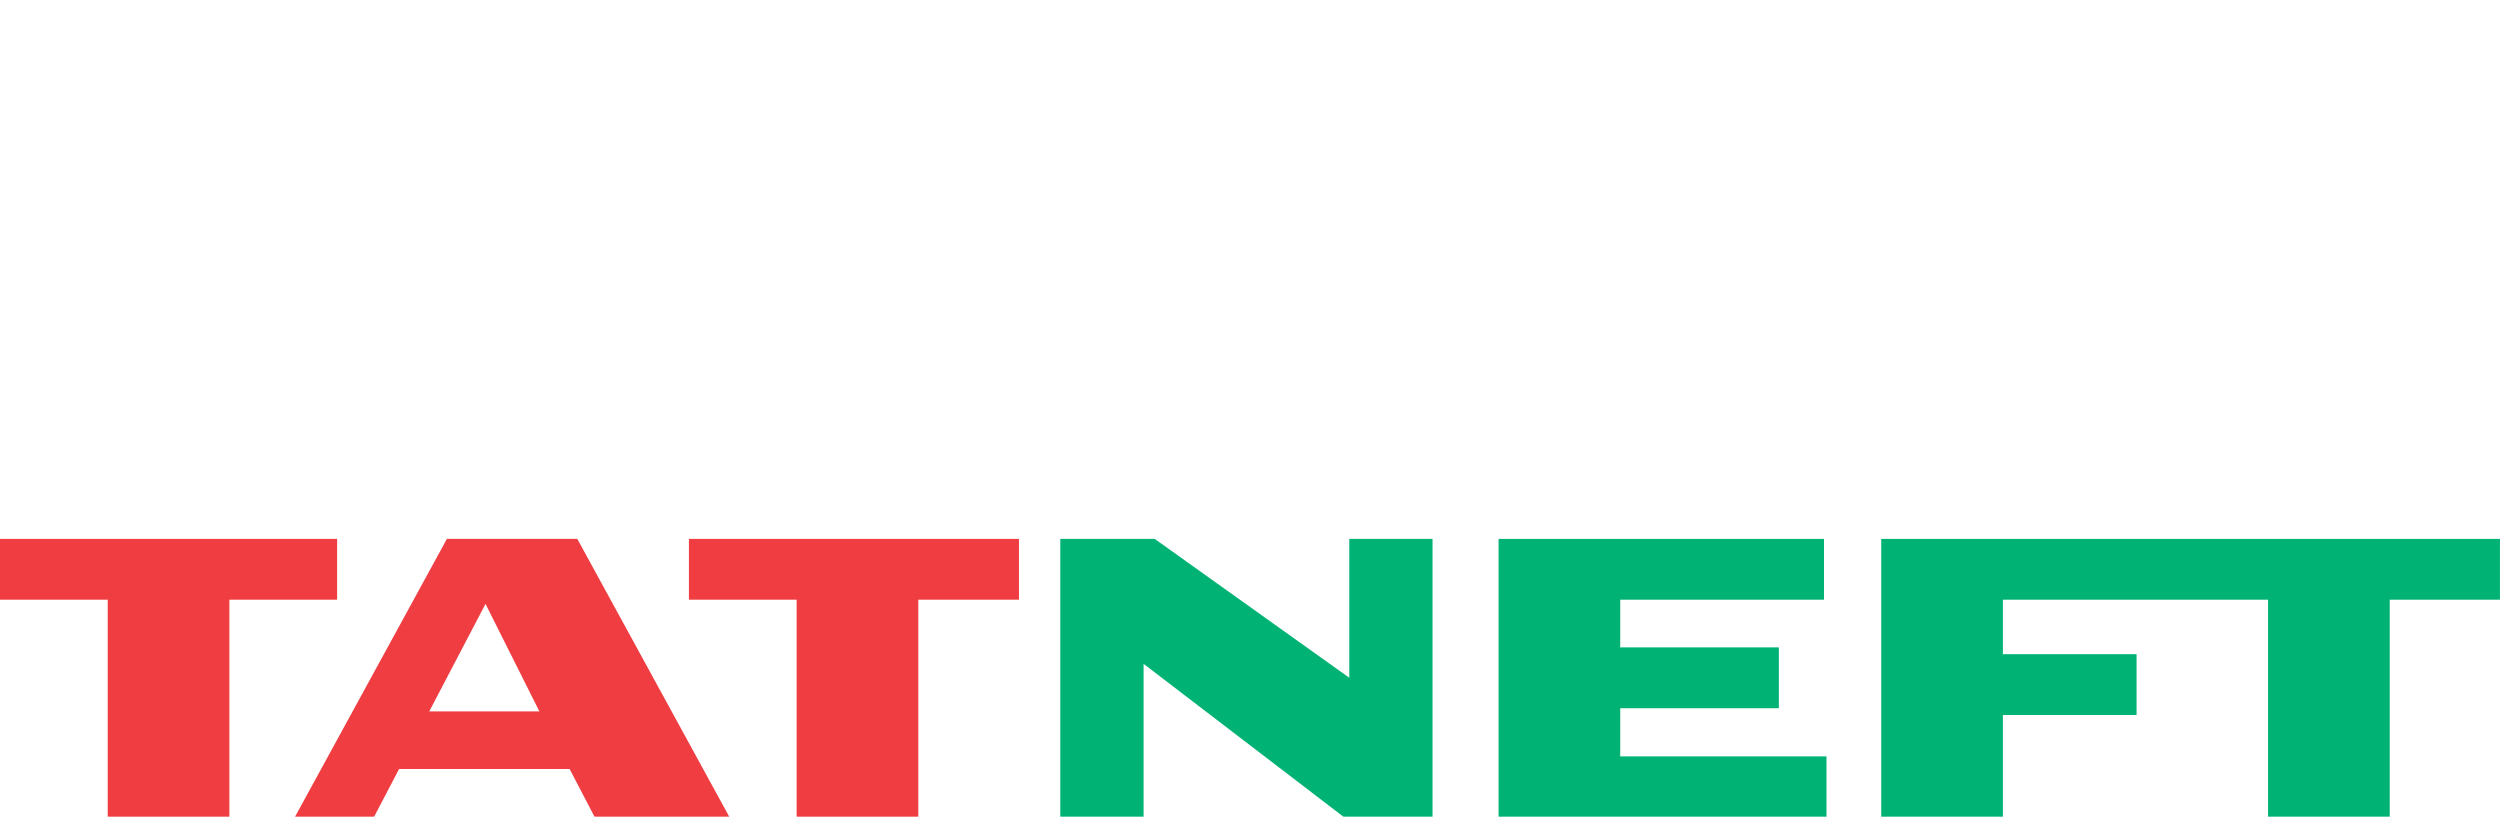
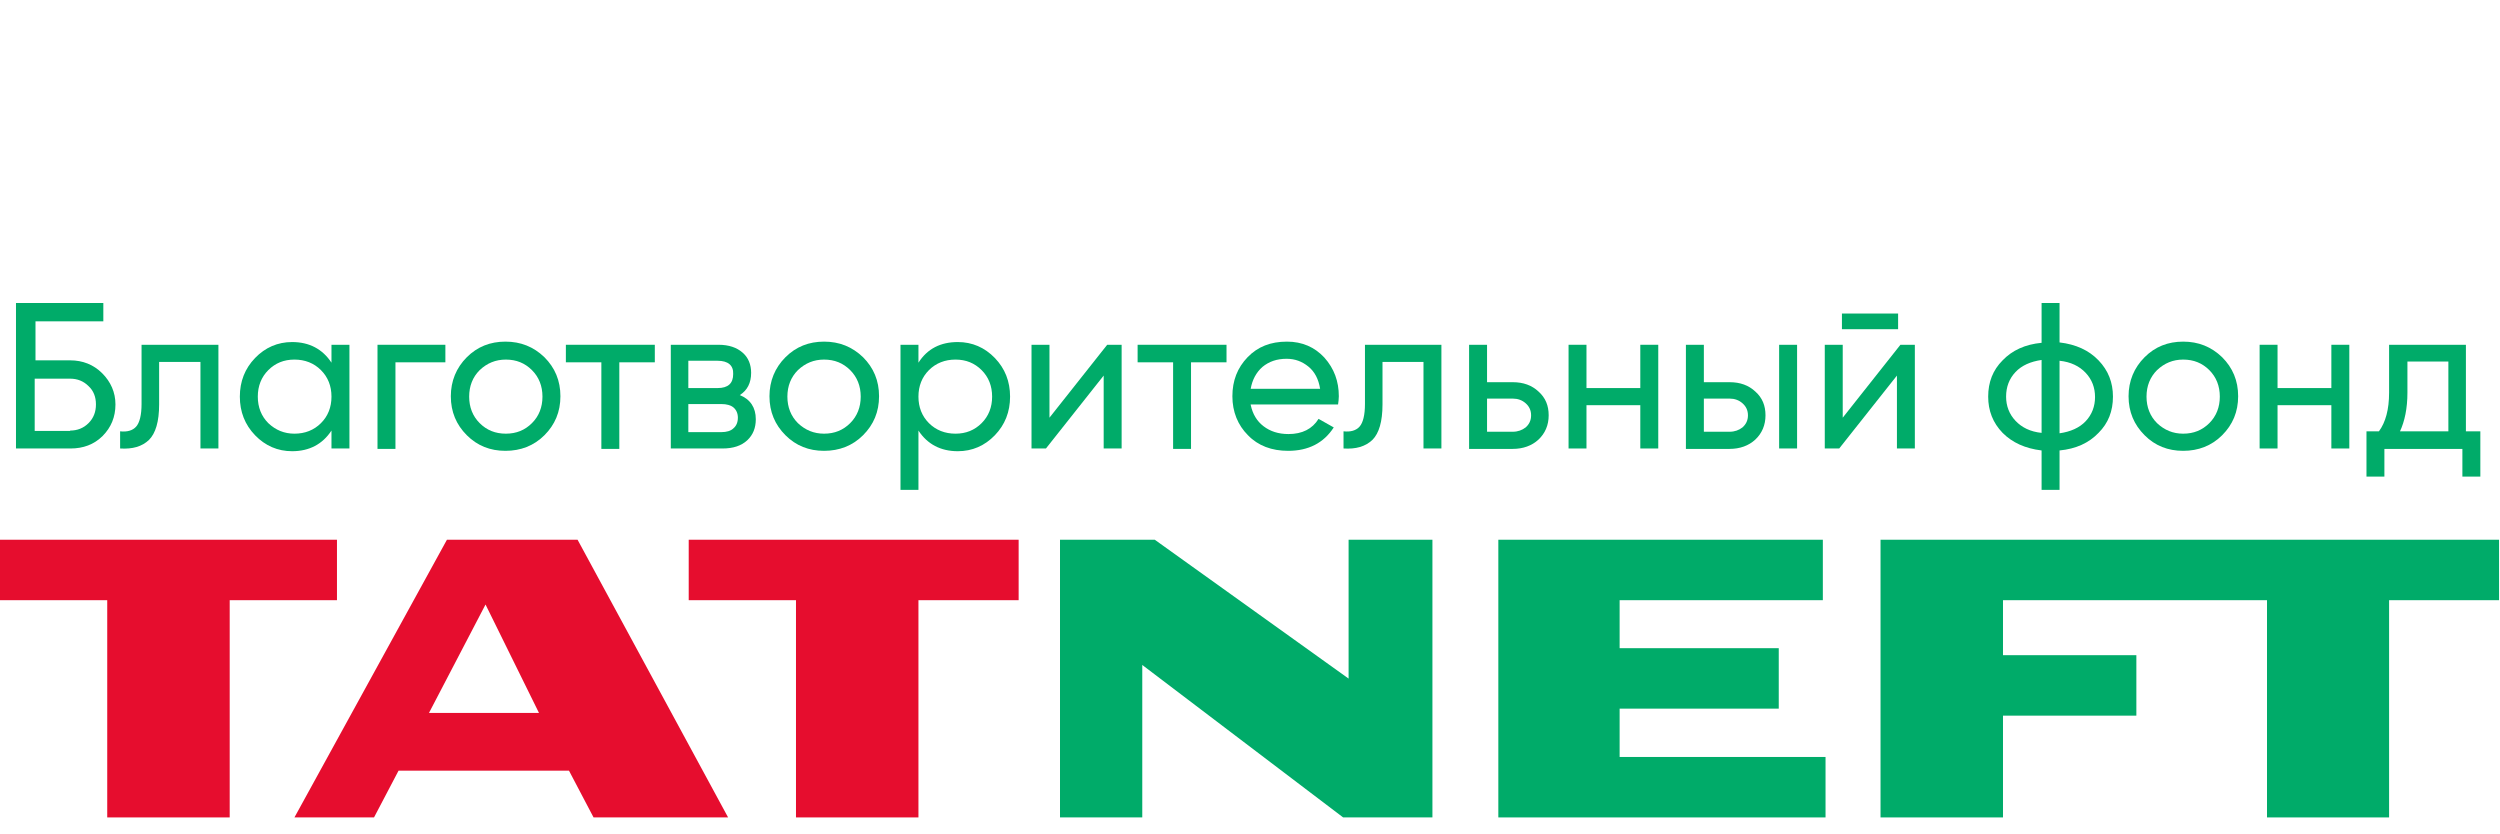
- <svg xmlns="http://www.w3.org/2000/svg" width="150" height="50" viewBox="0 0 150 50" fill="none">
-   <path d="M112.874 32.334V49H120.173V42.899H128.194V39.251H120.173V35.982H136.083V49H143.384V35.982H149.997V32.334H112.874Z" fill="#00B274" />
-   <path d="M97.213 45.383V42.494H106.731V38.843H97.213V35.982H109.439V32.334H89.914V49H109.589V45.383H97.213Z" fill="#00B274" />
-   <path d="M20.227 32.334H0V35.982H6.464V49H13.763V35.982H20.227V32.334Z" fill="#EF3D42" />
-   <path d="M25.754 42.685L29.131 36.234L32.364 42.685H25.754ZM34.638 32.334H26.814L17.704 49H22.448L23.946 46.139H34.176L35.669 49H43.753L34.638 32.334Z" fill="#EF3D42" />
-   <path d="M80.957 32.334V40.666L69.283 32.334H63.618V49H68.615V39.831L80.602 49H85.952V32.334H80.957Z" fill="#00B274" />
-   <path d="M61.138 32.334H41.335V35.982H47.798V49H55.098V35.982H61.138V32.334Z" fill="#EF3D42" />
+ <svg xmlns="http://www.w3.org/2000/svg" width="66" height="22" viewBox="0 0 66 22" fill="none">
+   <path fill-rule="evenodd" clip-rule="evenodd" d="M11.325 18.821L12.818 15.959L14.229 18.821H11.325ZM15.248 14.249H11.799L7.773 21.58H9.874L10.522 20.345H15.021L15.67 21.58H19.222L15.248 14.249Z" fill="#E60D2E" />
+   <path fill-rule="evenodd" clip-rule="evenodd" d="M8.896 14.249H0V15.845H2.831V21.58H6.064V15.845H8.896V14.249Z" fill="#E60D2E" />
+   <path fill-rule="evenodd" clip-rule="evenodd" d="M26.892 14.249H18.182V15.845H21.014V21.58H24.247V15.845H26.892V14.249Z" fill="#E60D2E" />
+   <path d="M49.646 14.249V21.58H52.879V18.893H56.4V17.297H52.879V15.845H59.849V21.58H63.072V15.845H65.975V14.249H49.646Z" fill="#00AB69" />
+   <path d="M42.758 19.984V18.708H46.959V17.112H42.758V15.845H48.123V14.249H39.556V21.58H48.194V19.984H42.758Z" fill="#00AB69" />
+   <path d="M35.603 14.249V17.915L30.486 14.249H27.984V21.58H30.156V17.555L35.459 21.58H37.816V14.249H35.603Z" fill="#00AB69" />
+   <path d="M1.853 9.513C2.183 9.513 2.471 9.627 2.697 9.853C2.924 10.08 3.048 10.358 3.048 10.677C3.048 11.006 2.934 11.284 2.708 11.511C2.481 11.737 2.193 11.84 1.864 11.84H0.422V8H2.728V8.484H0.937V9.513H1.853ZM1.853 11.367C2.039 11.367 2.203 11.305 2.337 11.171C2.471 11.037 2.533 10.873 2.533 10.677C2.533 10.481 2.471 10.316 2.337 10.193C2.203 10.059 2.039 9.997 1.853 9.997H0.916V11.377H1.853V11.367Z" fill="#00AB69" />
+   <path d="M5.766 9.102V11.84H5.292V9.555H4.201V10.677C4.201 11.13 4.108 11.439 3.933 11.614C3.748 11.789 3.501 11.861 3.171 11.84V11.387C3.356 11.408 3.501 11.367 3.593 11.264C3.686 11.161 3.737 10.955 3.737 10.667V9.102H5.766Z" fill="#00AB69" />
+   <path d="M8.751 9.102H9.225V11.84H8.751V11.367C8.515 11.727 8.165 11.912 7.712 11.912C7.331 11.912 7.001 11.768 6.733 11.49C6.466 11.212 6.332 10.873 6.332 10.471C6.332 10.069 6.466 9.73 6.733 9.452C7.001 9.174 7.331 9.03 7.712 9.03C8.165 9.03 8.515 9.215 8.751 9.575V9.102ZM7.773 11.449C8.051 11.449 8.288 11.356 8.473 11.171C8.659 10.986 8.751 10.749 8.751 10.471C8.751 10.193 8.659 9.956 8.473 9.771C8.288 9.586 8.051 9.493 7.773 9.493C7.495 9.493 7.269 9.586 7.083 9.771C6.898 9.956 6.806 10.193 6.806 10.471C6.806 10.749 6.898 10.986 7.083 11.171C7.279 11.356 7.506 11.449 7.773 11.449Z" fill="#00AB69" />
+   <path d="M11.758 9.102V9.565H10.44V11.851H9.966V9.102H11.758Z" fill="#00AB69" />
+   <path d="M14.373 11.49C14.095 11.768 13.745 11.902 13.343 11.902C12.942 11.902 12.602 11.768 12.324 11.49C12.046 11.212 11.902 10.873 11.902 10.461C11.902 10.059 12.046 9.709 12.324 9.431C12.602 9.153 12.942 9.019 13.343 9.019C13.745 9.019 14.085 9.153 14.373 9.431C14.651 9.709 14.795 10.049 14.795 10.461C14.795 10.873 14.651 11.212 14.373 11.49ZM13.354 11.449C13.632 11.449 13.858 11.356 14.043 11.171C14.229 10.986 14.321 10.749 14.321 10.471C14.321 10.193 14.229 9.956 14.043 9.771C13.858 9.586 13.632 9.493 13.354 9.493C13.086 9.493 12.859 9.586 12.664 9.771C12.478 9.956 12.386 10.193 12.386 10.471C12.386 10.749 12.478 10.986 12.664 11.171C12.849 11.356 13.076 11.449 13.354 11.449Z" fill="#00AB69" />
+   <path d="M17.287 9.102V9.565H16.35V11.851H15.876V9.565H14.939V9.102H17.287Z" fill="#00AB69" />
+   <path d="M19.531 10.43C19.809 10.543 19.953 10.759 19.953 11.068C19.953 11.295 19.881 11.48 19.727 11.624C19.572 11.768 19.356 11.84 19.078 11.84H17.709V9.102H18.965C19.243 9.102 19.449 9.174 19.603 9.308C19.758 9.441 19.83 9.627 19.83 9.843C19.83 10.111 19.727 10.306 19.531 10.43ZM18.944 9.524H18.172V10.245H18.944C19.222 10.245 19.356 10.121 19.356 9.874C19.366 9.647 19.222 9.524 18.944 9.524ZM19.047 11.408C19.181 11.408 19.294 11.377 19.366 11.305C19.438 11.243 19.48 11.15 19.48 11.027C19.48 10.914 19.438 10.821 19.366 10.759C19.294 10.697 19.181 10.667 19.047 10.667H18.172V11.408H19.047V11.408Z" fill="#00AB69" />
+   <path d="M22.785 11.49C22.507 11.768 22.157 11.902 21.755 11.902C21.354 11.902 21.014 11.768 20.736 11.49C20.458 11.212 20.314 10.873 20.314 10.461C20.314 10.059 20.458 9.709 20.736 9.431C21.014 9.153 21.354 9.019 21.755 9.019C22.157 9.019 22.496 9.153 22.785 9.431C23.063 9.709 23.207 10.049 23.207 10.461C23.207 10.873 23.063 11.212 22.785 11.49ZM21.755 11.449C22.033 11.449 22.259 11.356 22.445 11.171C22.63 10.986 22.723 10.749 22.723 10.471C22.723 10.193 22.63 9.956 22.445 9.771C22.259 9.586 22.033 9.493 21.755 9.493C21.487 9.493 21.261 9.586 21.065 9.771C20.88 9.956 20.787 10.193 20.787 10.471C20.787 10.749 20.88 10.986 21.065 11.171C21.261 11.356 21.487 11.449 21.755 11.449Z" fill="#00AB69" />
+   <path d="M25.286 9.03C25.667 9.03 25.997 9.174 26.265 9.452C26.532 9.73 26.666 10.069 26.666 10.471C26.666 10.873 26.532 11.212 26.265 11.49C25.997 11.768 25.667 11.912 25.286 11.912C24.833 11.912 24.483 11.727 24.247 11.367V12.932H23.773V9.102H24.247V9.575C24.483 9.205 24.833 9.03 25.286 9.03ZM25.225 11.449C25.503 11.449 25.729 11.356 25.915 11.171C26.1 10.986 26.192 10.749 26.192 10.471C26.192 10.193 26.1 9.956 25.915 9.771C25.729 9.586 25.503 9.493 25.225 9.493C24.947 9.493 24.71 9.586 24.524 9.771C24.339 9.956 24.247 10.193 24.247 10.471C24.247 10.749 24.339 10.986 24.524 11.171C24.71 11.356 24.947 11.449 25.225 11.449Z" fill="#00AB69" />
+   <path d="M29.23 9.102H29.611V11.84H29.137V9.915L27.613 11.84H27.232V9.102H27.706V11.027L29.23 9.102Z" fill="#00AB69" />
+   <path d="M32.38 9.102V9.565H31.443V11.851H30.97V9.565H30.033V9.102H32.38Z" fill="#00AB69" />
+   <path d="M33.018 10.687C33.07 10.934 33.183 11.12 33.358 11.253C33.533 11.387 33.749 11.459 34.017 11.459C34.377 11.459 34.645 11.325 34.81 11.058L35.211 11.284C34.944 11.696 34.542 11.902 34.007 11.902C33.574 11.902 33.214 11.768 32.946 11.49C32.679 11.223 32.535 10.873 32.535 10.461C32.535 10.049 32.668 9.709 32.936 9.431C33.204 9.153 33.544 9.019 33.976 9.019C34.377 9.019 34.707 9.163 34.964 9.441C35.222 9.73 35.345 10.069 35.345 10.461C35.345 10.533 35.335 10.605 35.325 10.677H33.018V10.687ZM33.966 9.472C33.708 9.472 33.502 9.544 33.327 9.688C33.163 9.833 33.06 10.028 33.018 10.265H34.851C34.81 10.008 34.707 9.812 34.542 9.678C34.377 9.544 34.192 9.472 33.966 9.472Z" fill="#00AB69" />
+   <path d="M38.053 9.102V11.84H37.58V9.555H36.498V10.677C36.498 11.13 36.406 11.439 36.231 11.614C36.045 11.789 35.798 11.861 35.469 11.84V11.387C35.654 11.408 35.798 11.367 35.891 11.264C35.984 11.161 36.035 10.955 36.035 10.667V9.102H38.053Z" fill="#00AB69" />
+   <path d="M39.937 10.09C40.215 10.09 40.442 10.172 40.617 10.337C40.802 10.502 40.885 10.708 40.885 10.965C40.885 11.223 40.792 11.439 40.617 11.604C40.442 11.768 40.205 11.851 39.937 11.851H38.784V9.102H39.258V10.09H39.937ZM39.937 11.398C40.071 11.398 40.184 11.356 40.277 11.284C40.37 11.202 40.421 11.099 40.421 10.965C40.421 10.831 40.37 10.728 40.277 10.646C40.184 10.564 40.071 10.523 39.937 10.523H39.258V11.398H39.937Z" fill="#00AB69" />
+   <path d="M43.304 9.102H43.778V11.84H43.304V10.697H41.883V11.84H41.41V9.102H41.883V10.245H43.304V9.102Z" fill="#00AB69" />
+   <path d="M45.662 10.09C45.94 10.09 46.166 10.172 46.341 10.337C46.526 10.502 46.609 10.708 46.609 10.965C46.609 11.223 46.516 11.439 46.341 11.604C46.166 11.768 45.929 11.851 45.662 11.851H44.508V9.102H44.982V10.09H45.662ZM45.662 11.398C45.795 11.398 45.909 11.356 46.001 11.284C46.094 11.202 46.146 11.099 46.146 10.965C46.146 10.831 46.094 10.728 46.001 10.646C45.909 10.564 45.795 10.523 45.662 10.523H44.982V11.398H45.662ZM46.969 9.102H47.443V11.84H46.969V9.102Z" fill="#00AB69" />
+   <path d="M50.171 9.102H50.552V11.84H50.079V9.915L48.555 11.84H48.174V9.102H48.648V11.027L50.171 9.102ZM48.627 8.69V8.278H50.11V8.69H48.627Z" fill="#00AB69" />
+   <path d="M55.401 9.513C55.659 9.781 55.782 10.1 55.782 10.471C55.782 10.852 55.659 11.171 55.401 11.428C55.144 11.696 54.804 11.851 54.372 11.892V12.932H53.898V11.892C53.466 11.84 53.126 11.686 52.869 11.428C52.611 11.161 52.488 10.842 52.488 10.471C52.488 10.09 52.611 9.771 52.869 9.513C53.126 9.246 53.466 9.091 53.898 9.05V8H54.372V9.04C54.804 9.091 55.144 9.246 55.401 9.513ZM52.961 10.471C52.961 10.718 53.044 10.934 53.209 11.109C53.373 11.284 53.6 11.398 53.898 11.428V9.503C53.61 9.544 53.373 9.647 53.209 9.822C53.044 9.997 52.961 10.214 52.961 10.471ZM54.372 11.439C54.66 11.398 54.897 11.295 55.062 11.12C55.227 10.945 55.309 10.728 55.309 10.481C55.309 10.234 55.227 10.018 55.062 9.843C54.897 9.668 54.67 9.555 54.372 9.524V11.439Z" fill="#00AB69" />
+   <path d="M58.665 11.49C58.387 11.768 58.037 11.902 57.636 11.902C57.234 11.902 56.894 11.768 56.617 11.49C56.339 11.212 56.194 10.873 56.194 10.461C56.194 10.059 56.339 9.709 56.617 9.431C56.894 9.153 57.234 9.019 57.636 9.019C58.037 9.019 58.377 9.153 58.665 9.431C58.943 9.709 59.087 10.049 59.087 10.461C59.087 10.873 58.943 11.212 58.665 11.49ZM57.636 11.449C57.914 11.449 58.14 11.356 58.326 11.171C58.511 10.986 58.603 10.749 58.603 10.471C58.603 10.193 58.511 9.956 58.326 9.771C58.14 9.586 57.914 9.493 57.636 9.493C57.368 9.493 57.142 9.586 56.946 9.771C56.761 9.956 56.668 10.193 56.668 10.471C56.668 10.749 56.761 10.986 56.946 11.171C57.142 11.356 57.368 11.449 57.636 11.449Z" fill="#00AB69" />
+   <path d="M61.548 9.102H62.022V11.84H61.548V10.697H60.127V11.84H59.654V9.102H60.127V10.245H61.548V9.102Z" fill="#00AB69" />
+   <path d="M65.1 11.387H65.481V12.582H65.007V11.851H62.948V12.582H62.475V11.387H62.804C62.979 11.15 63.072 10.811 63.072 10.368V9.102H65.1V11.387V11.387ZM63.36 11.387H64.637V9.544H63.556V10.368C63.556 10.78 63.484 11.12 63.36 11.387Z" fill="#00AB69" />
</svg>
